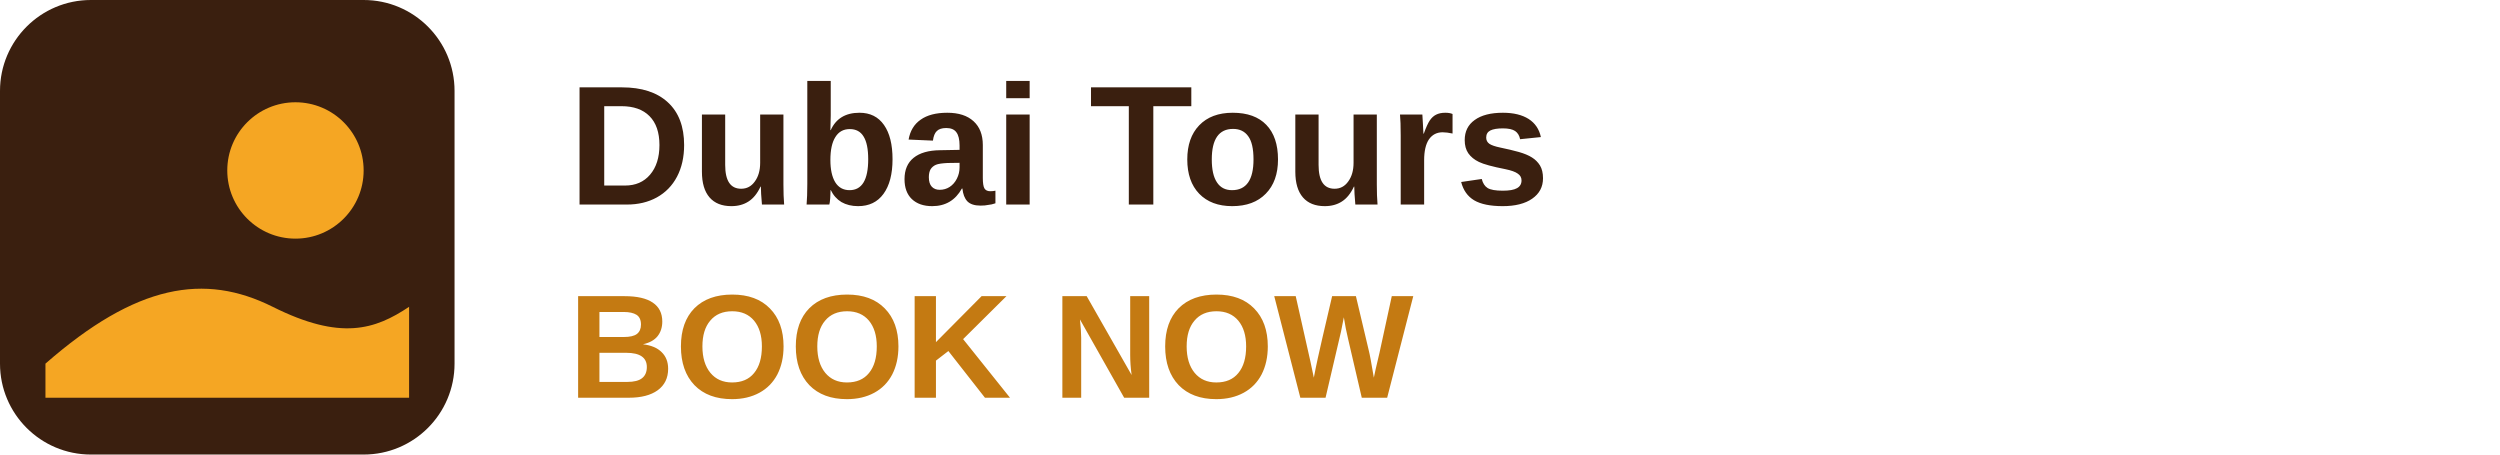
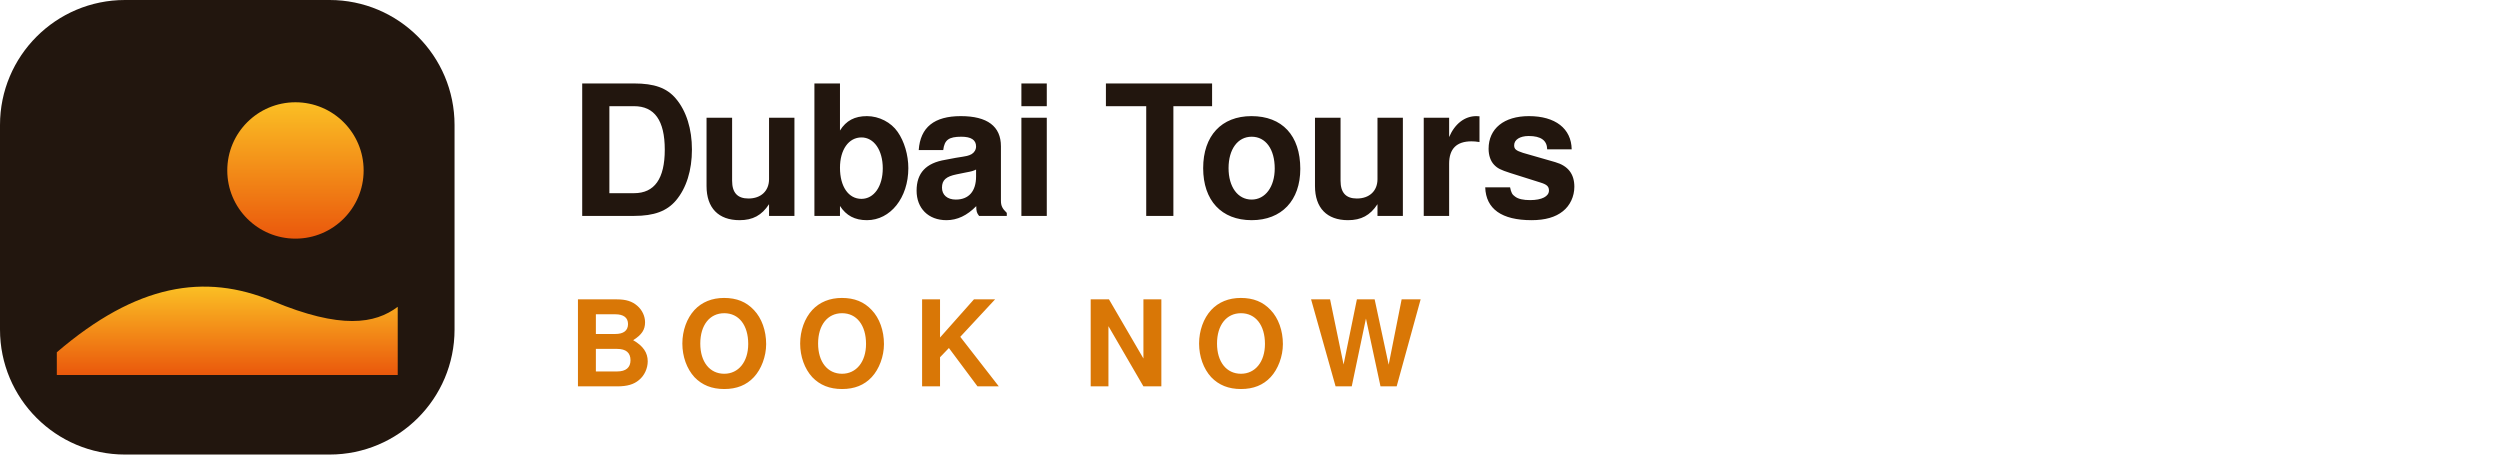
<svg xmlns="http://www.w3.org/2000/svg" width="220" height="40" viewBox="0 0 220 40">
-   <rect width="40" height="40" rx="8" fill="#3A1F0F" />
-   <circle cx="26" cy="15" r="6" fill="#F5A623" />
-   <path d="M4 32c8-7 14-8 20-5s9 2 12 0v8H4z" fill="#F5A623" />
-   <text x="50" y="18" font-family="Arial, sans-serif" font-size="15" font-weight="700" fill="#3A1F0F">Dubai Tours</text>
-   <text x="50" y="35" font-family="Arial, sans-serif" font-size="13" font-weight="700" fill="#C47A12">BOOK NOW</text>
+   <defs>
+     <linearGradient id="g" x1="0" y1="0" x2="0" y2="1">
+       <stop offset="0" stop-color="#FBBF24" />
+       <stop offset="1" stop-color="#EA580C" />
+     </linearGradient>
+   </defs>
+   <rect width="40" height="40" rx="11" fill="#22160E" />
+   <circle cx="26" cy="15" r="6" fill="url(#g)" />
+   <path d="M5 31c7-6 13-7 19-4.5s9 2 11 .5v6H5z" fill="url(#g)" />
+   <text x="50" y="19" font-family="Helvetica, Arial, sans-serif" font-size="16" font-weight="800" fill="#22160E" letter-spacing="-.3">Dubai Tours</text>
+   <text x="50" y="34" font-family="Helvetica, Arial, sans-serif" font-size="10.5" font-weight="700" fill="#D97706" letter-spacing="2.2">BOOK NOW</text>
</svg>
